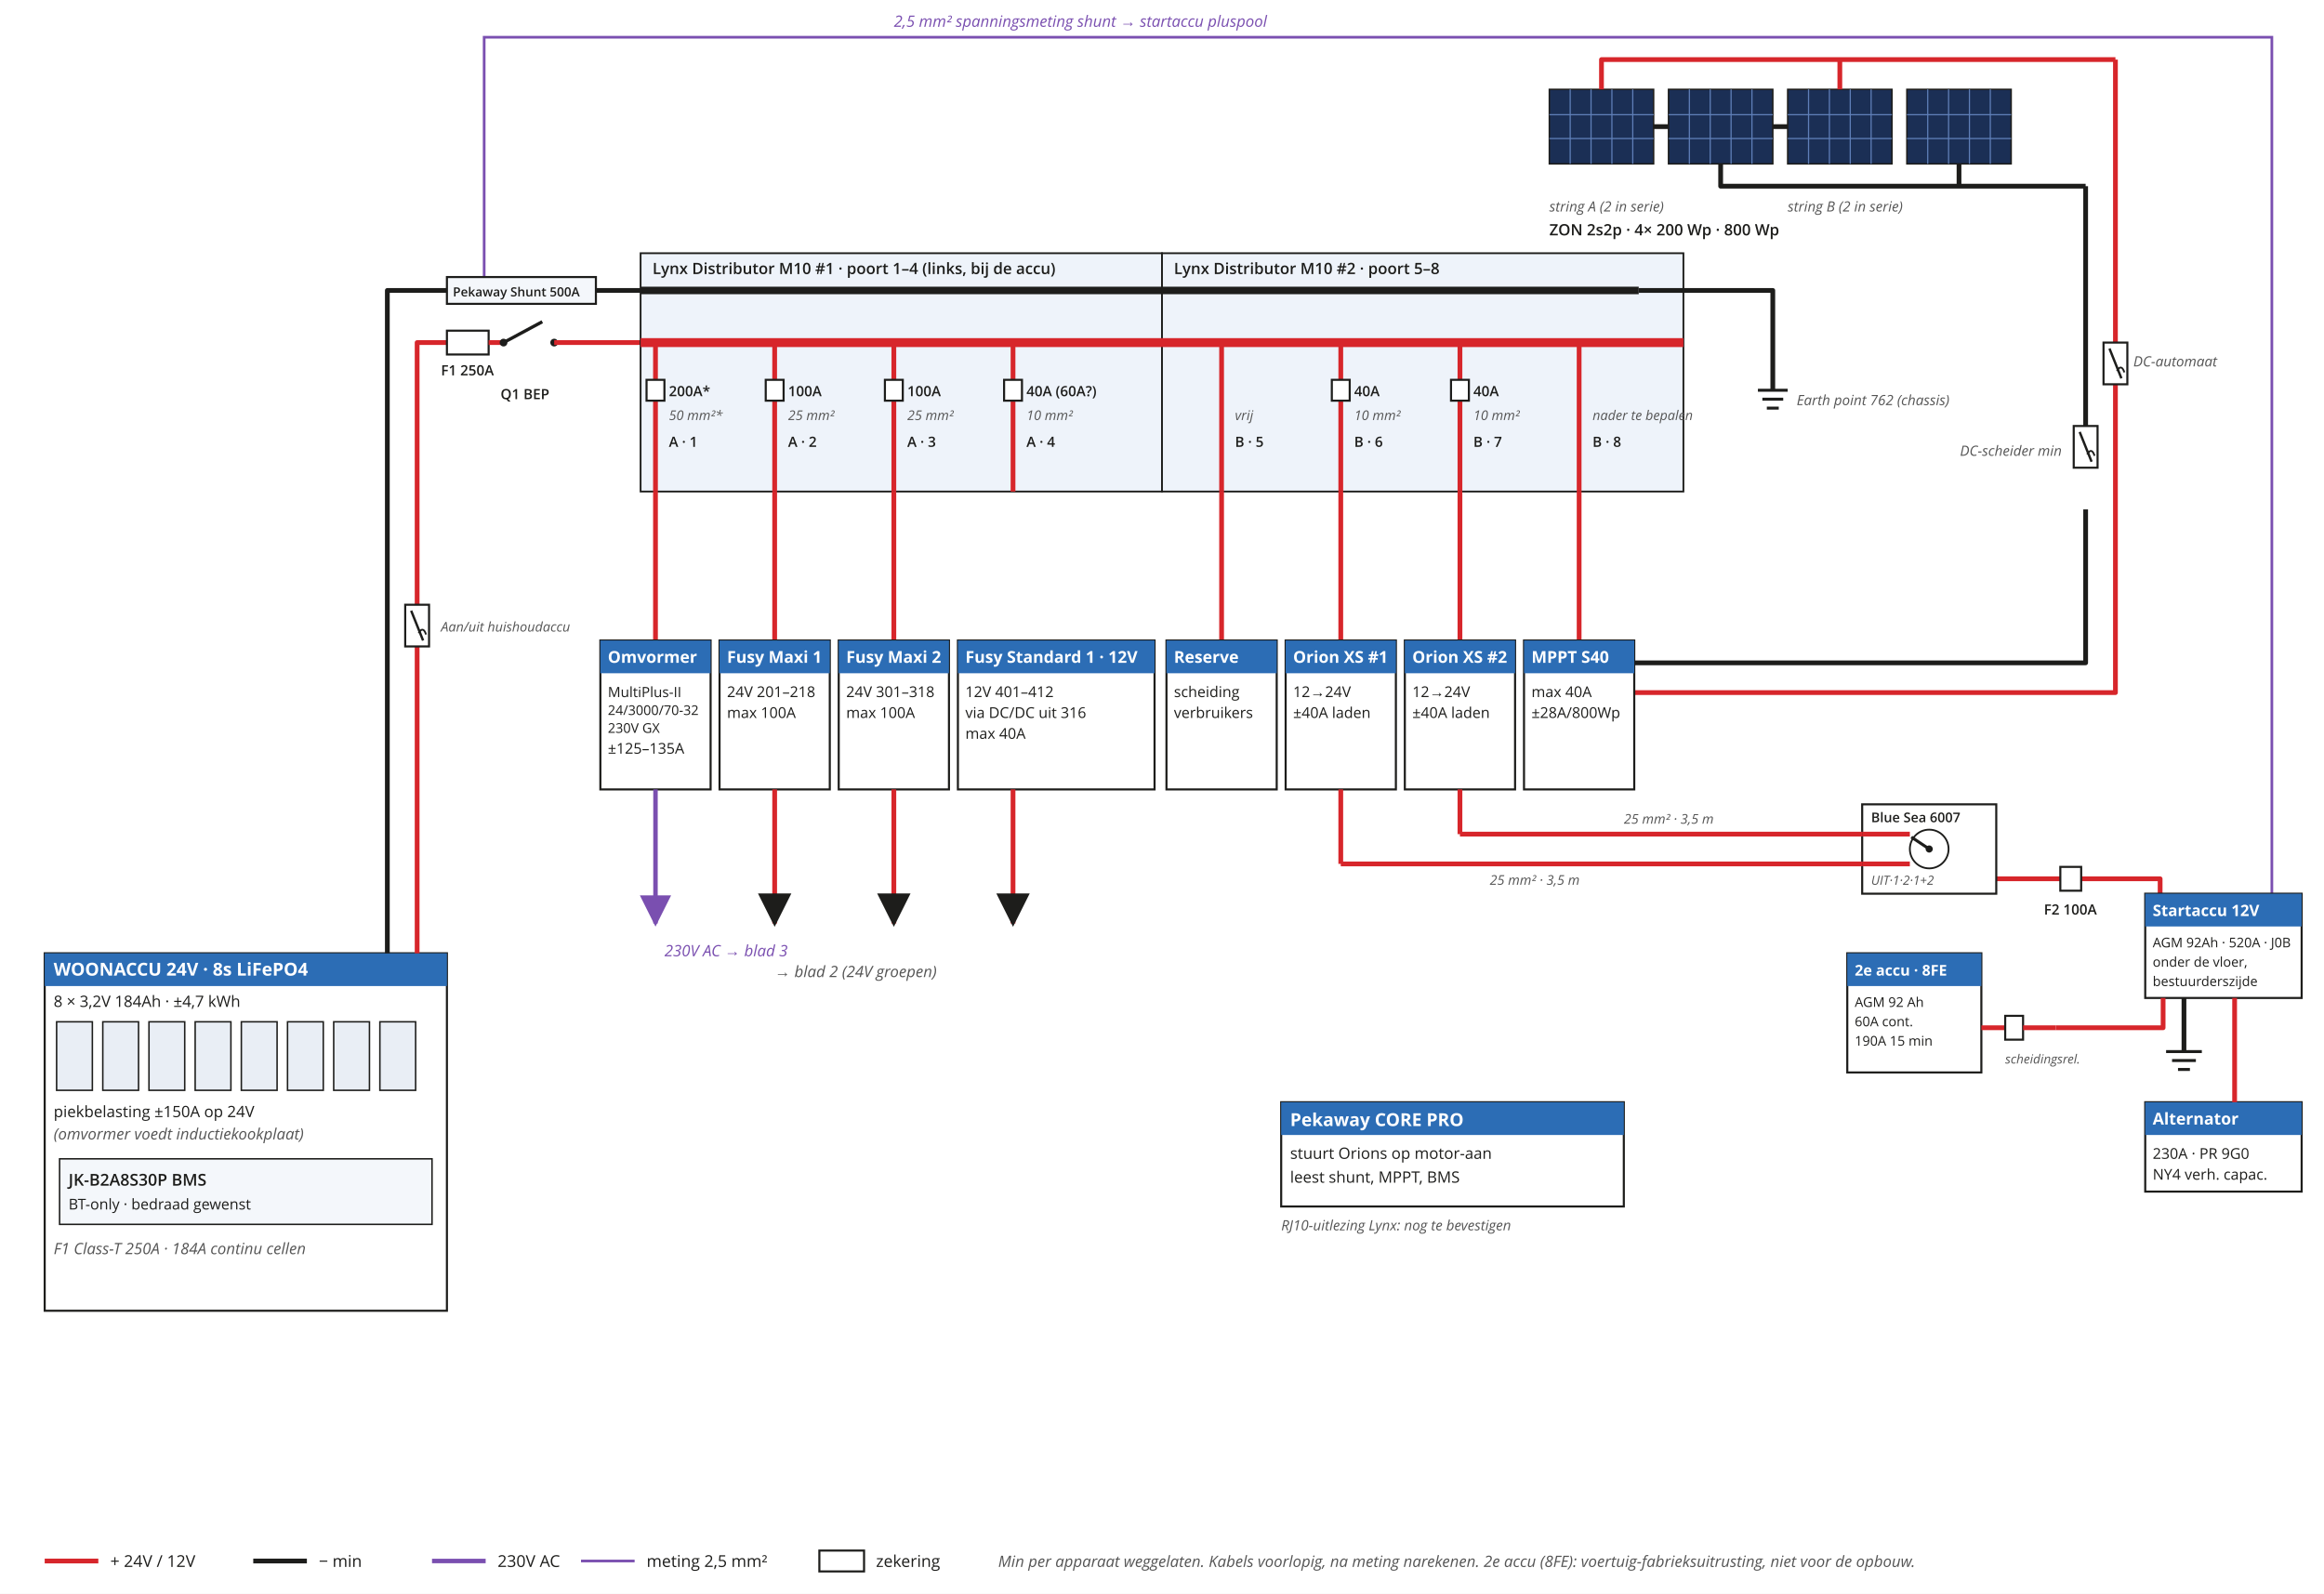
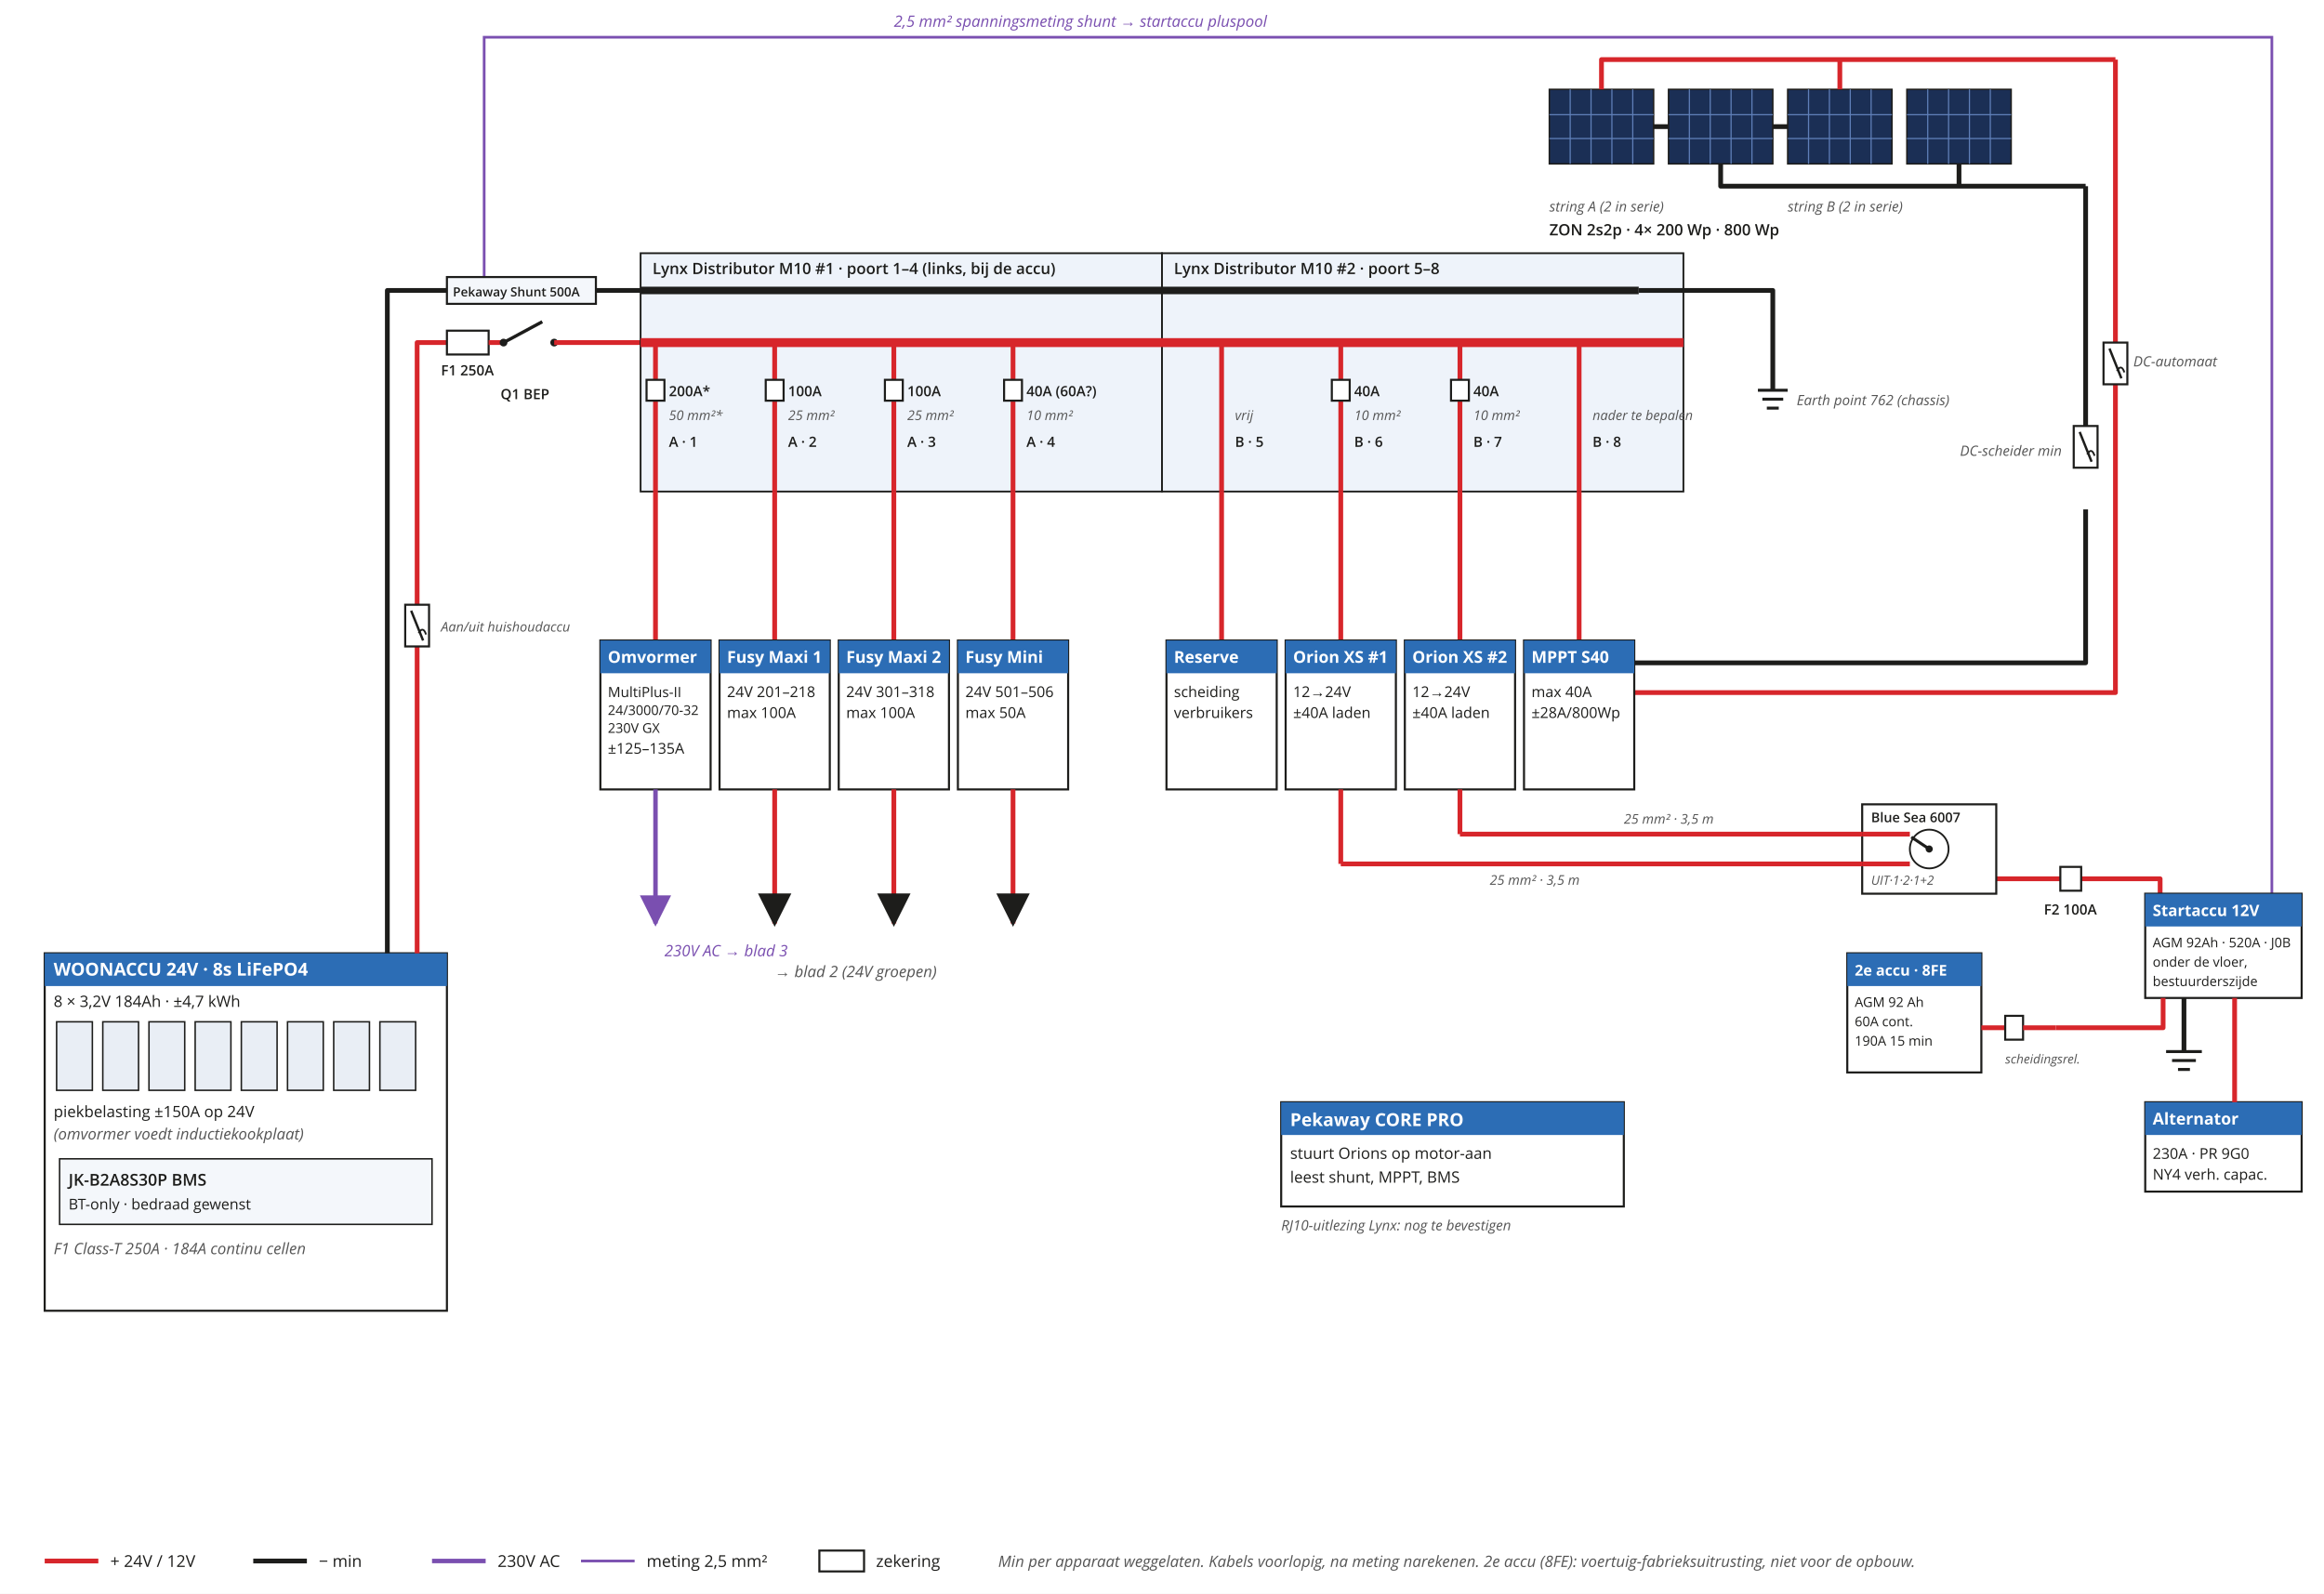
<svg xmlns="http://www.w3.org/2000/svg" viewBox="0 0 1560 1070" role="img" aria-label="Blad 1 energie en laden: woonaccu links onder, Lynx A en B midden met poorten 1 tot 8, zon 2s2p rechtsboven, 12V voertuigdelen rechts.">
  <rect width="100%" height="100%" fill="#fff" />
  <defs>
    <style>.p{stroke:#d7262b;stroke-width:3.2;fill:none;stroke-linejoin:round}
.n{stroke:#1d1d1b;stroke-width:3.2;fill:none;stroke-linejoin:round}
.ac{stroke:#7a4fb0;stroke-width:3;fill:none}
.box{fill:#fff;stroke:#1d1d1b;stroke-width:1.4}
.hd{fill:#2c6db5}
.ht{fill:#fff;font:700 12px 'Open Sans',Arial,sans-serif}
.bt{fill:#1d1d1b;font:400 11px 'Open Sans',Arial,sans-serif}
.lb{fill:#1d1d1b;font:600 11px 'Open Sans',Arial,sans-serif}
.cb{fill:#555;font:italic 400 10.5px 'Open Sans',Arial,sans-serif}
.fz{fill:#fff;stroke:#1d1d1b;stroke-width:1.4}
.fr{fill:#eef3fa;stroke:#1d1d1b;stroke-width:1.2}
.pv{fill:#1b2f55;stroke:#1d1d1b}
</style>
    <marker id="ar" viewBox="0 0 10 10" refX="9" refY="5" markerWidth="7" markerHeight="7" orient="auto-start-reverse">
      <path d="M0 0L10 5L0 10z" fill="#1d1d1b" />
    </marker>
    <marker id="arp" viewBox="0 0 10 10" refX="9" refY="5" markerWidth="7" markerHeight="7" orient="auto-start-reverse">
      <path d="M0 0L10 5L0 10z" fill="#7a4fb0" />
    </marker>
    <g id="pvp">
      <rect width="70" height="50" class="pv" />
      <path d="M0 17H70M0 33H70M14 0V50M28 0V50M42 0V50M56 0V50" stroke="#5f7fb8" stroke-width=".8" />
    </g>
  </defs>
  <use href="#pvp" x="1040" y="60" />
  <use href="#pvp" x="1120" y="60" />
  <use href="#pvp" x="1200" y="60" />
  <use href="#pvp" x="1280" y="60" />
  <path d="M1110 85H1120" class="n" />
  <path d="M1190 85H1200" class="n" />
  <path d="M1075 60V40H1420" class="p" />
  <path d="M1155 110V125H1400" class="n" />
  <path d="M1235 60V40" class="p" />
  <path d="M1315 110V125" class="n" />
  <text x="1040" y="142" class="cb" style="font-size:9.5px">string A (2 in serie)</text>
  <text x="1200" y="142" class="cb" style="font-size:9.5px">string B (2 in serie)</text>
  <text x="1040" y="158" class="lb" style="font-size:10.5px">ZON 2s2p · 4× 200 Wp · 800 Wp</text>
  <path d="M1420 40V465H1097" class="p" />
  <path d="M1400 125V286M1400 342V445H1097" class="n" />
  <rect x="1392" y="286" width="16" height="28" fill="#fff" stroke="#1d1d1b" stroke-width="1.4" />
  <path d="M1396 290L1404 310" stroke="#1d1d1b" stroke-width="1.6" />
  <path d="M1401 305Q1404 300 1406 306" stroke="#1d1d1b" stroke-width="1.2" fill="none" />
  <text x="1384" y="306" class="cb" style="font-size:9.5px" text-anchor="end">DC-scheider min</text>
  <rect x="1412" y="230" width="16" height="28" fill="#fff" stroke="#1d1d1b" stroke-width="1.4" />
  <path d="M1416 234L1424 254" stroke="#1d1d1b" stroke-width="1.6" />
  <path d="M1421 249Q1424 244 1426 250" stroke="#1d1d1b" stroke-width="1.2" fill="none" />
  <text x="1432" y="246" class="cb" style="font-size:9.5px">DC-automaat</text>
  <path d="M325 187V25H1525V600" stroke="#7a4fb0" stroke-width="1.8" fill="none" />
  <text x="600" y="18" class="cb" style="fill:#7a4fb0">2,5 mm² spanningsmeting shunt → startaccu pluspool</text>
  <rect x="30" y="640" width="270" height="240" class="box" />
  <rect x="30" y="640" width="270" height="22" class="hd" />
  <text x="36" y="655" class="ht">WOONACCU 24V · 8s LiFePO4</text>
  <text x="36" y="676" class="bt" style="font-size:10.5px">8 × 3,2V 184Ah · ±4,7 kWh</text>
  <rect x="38" y="686" width="24" height="46" fill="#e9eef5" stroke="#1d1d1b" />
  <rect x="69" y="686" width="24" height="46" fill="#e9eef5" stroke="#1d1d1b" />
  <rect x="100" y="686" width="24" height="46" fill="#e9eef5" stroke="#1d1d1b" />
  <rect x="131" y="686" width="24" height="46" fill="#e9eef5" stroke="#1d1d1b" />
  <rect x="162" y="686" width="24" height="46" fill="#e9eef5" stroke="#1d1d1b" />
  <rect x="193" y="686" width="24" height="46" fill="#e9eef5" stroke="#1d1d1b" />
  <rect x="224" y="686" width="24" height="46" fill="#e9eef5" stroke="#1d1d1b" />
  <rect x="255" y="686" width="24" height="46" fill="#e9eef5" stroke="#1d1d1b" />
  <text x="36" y="750" class="bt" style="font-size:10.5px">piekbelasting ±150A op 24V</text>
  <text x="36" y="765" class="cb">(omvormer voedt inductiekookplaat)</text>
  <rect x="40" y="778" width="250" height="44" fill="#f4f7fb" stroke="#1d1d1b" />
  <text x="46" y="796" class="lb">JK-B2A8S30P BMS</text>
  <text x="46" y="812" class="bt" style="font-size:10px">BT-only · bedraad gewenst</text>
  <text x="36" y="842" class="cb">F1 Class-T 250A · 184A continu cellen</text>
  <path d="M260 640V195H300" class="n" />
  <path d="M280 640V434M280 406V230H300" class="p" />
  <rect x="272" y="406" width="16" height="28" fill="#fff" stroke="#1d1d1b" stroke-width="1.4" />
  <path d="M276 410L284 430" stroke="#1d1d1b" stroke-width="1.6" />
  <path d="M281 425Q284 420 286 426" stroke="#1d1d1b" stroke-width="1.2" fill="none" />
  <text x="296" y="424" class="cb" style="font-size:9px">Aan/uit huishoudaccu</text>
  <path d="M400 195H430" class="n" />
  <rect x="300" y="186" width="100" height="18" class="box" style="fill:#f4f7fb" />
  <text x="304" y="199" class="lb" style="font-size:8.5px">Pekaway Shunt 500A</text>
  <rect x="300" y="222" width="28" height="16" class="fz" />
  <text x="296" y="252" class="lb" style="font-size:9.5px">F1 250A</text>
  <path d="M328 230H338" class="p" />
  <circle cx="338" cy="230" r="2.6" fill="#1d1d1b" />
  <circle cx="372" cy="230" r="2.6" fill="#1d1d1b" />
  <path d="M338 230L364 216" stroke="#1d1d1b" stroke-width="2.2" />
  <path d="M372 230H430" class="p" />
  <text x="336" y="268" class="lb" style="font-size:9.5px">Q1 BEP</text>
  <rect x="430" y="170" width="350" height="160" class="fr" />
  <text x="438" y="184" class="lb" style="font-size:10.5px">Lynx Distributor M10 #1 · poort 1–4 (links, bij de accu)</text>
  <rect x="780" y="170" width="350" height="160" class="fr" />
  <text x="788" y="184" class="lb" style="font-size:10.5px">Lynx Distributor M10 #2 · poort 5–8</text>
  <path d="M430 195H1100" class="n" style="stroke-width:5" />
  <path d="M430 230H1130" class="p" style="stroke-width:6" />
  <path d="M1100 195H1190V262" class="n" />
  <path d="M1180 262H1200M1183 268H1197M1186 274H1194" stroke="#1d1d1b" stroke-width="2" />
  <text x="1206" y="272" class="cb" style="font-size:9.5px">Earth point 762 (chassis)</text>
  <path d="M440 230V330" class="p" />
  <rect x="434" y="255" width="12" height="14" class="fz" />
  <text x="449" y="266" class="lb" style="font-size:9.5px">200A*</text>
  <text x="449" y="282" class="cb" style="font-size:9px">50 mm²*</text>
  <text x="449" y="300" class="lb" style="font-size:9.5px">A · 1</text>
  <path d="M440 330V430" class="p" />
  <path d="M520 230V330" class="p" />
  <rect x="514" y="255" width="12" height="14" class="fz" />
  <text x="529" y="266" class="lb" style="font-size:9.5px">100A</text>
  <text x="529" y="282" class="cb" style="font-size:9px">25 mm²</text>
  <text x="529" y="300" class="lb" style="font-size:9.5px">A · 2</text>
  <path d="M520 330V430" class="p" />
  <path d="M600 230V330" class="p" />
  <rect x="594" y="255" width="12" height="14" class="fz" />
  <text x="609" y="266" class="lb" style="font-size:9.5px">100A</text>
  <text x="609" y="282" class="cb" style="font-size:9px">25 mm²</text>
  <text x="609" y="300" class="lb" style="font-size:9.5px">A · 3</text>
  <path d="M600 330V430" class="p" />
  <path d="M680 230V330" class="p" />
  <rect x="674" y="255" width="12" height="14" class="fz" />
  <text x="689" y="266" class="lb" style="font-size:9.5px">40A (60A?)</text>
  <text x="689" y="282" class="cb" style="font-size:9px">10 mm²</text>
  <text x="689" y="300" class="lb" style="font-size:9.5px">A · 4</text>
+   <path d="M680 330V430" class="p" />
  <path d="M820 230V330" class="p" />
  <text x="829" y="282" class="cb" style="font-size:9px">vrij</text>
  <text x="829" y="300" class="lb" style="font-size:9.5px">B · 5</text>
  <path d="M820 330V430" class="p" />
  <path d="M900 230V330" class="p" />
  <rect x="894" y="255" width="12" height="14" class="fz" />
  <text x="909" y="266" class="lb" style="font-size:9.5px">40A</text>
  <text x="909" y="282" class="cb" style="font-size:9px">10 mm²</text>
  <text x="909" y="300" class="lb" style="font-size:9.5px">B · 6</text>
  <path d="M900 330V430" class="p" />
  <path d="M980 230V330" class="p" />
  <rect x="974" y="255" width="12" height="14" class="fz" />
  <text x="989" y="266" class="lb" style="font-size:9.5px">40A</text>
  <text x="989" y="282" class="cb" style="font-size:9px">10 mm²</text>
  <text x="989" y="300" class="lb" style="font-size:9.5px">B · 7</text>
  <path d="M980 330V430" class="p" />
  <path d="M1060 230V330" class="p" />
  <text x="1069" y="282" class="cb" style="font-size:9px">nader te bepalen</text>
  <text x="1069" y="300" class="lb" style="font-size:9.5px">B · 8</text>
  <path d="M1060 330V430" class="p" />
  <rect x="403" y="430" width="74" height="100" class="box" />
  <rect x="403" y="430" width="74" height="22" class="hd" />
  <text x="408" y="445" class="ht" style="font-size:11px">Omvormer</text>
  <text x="408" y="468" class="bt" style="font-size:9.5px">MultiPlus-II</text>
  <text x="408" y="480" class="bt" style="font-size:9px">24/3000/70-32</text>
  <text x="408" y="492" class="bt" style="font-size:9px">230V GX</text>
  <text x="408" y="506" class="bt" style="font-size:10px">±125–135A</text>
  <rect x="483" y="430" width="74" height="100" class="box" />
  <rect x="483" y="430" width="74" height="22" class="hd" />
  <text x="488" y="445" class="ht" style="font-size:11px">Fusy Maxi 1</text>
  <text x="488" y="468" class="bt" style="font-size:10px">24V 201–218</text>
  <text x="488" y="482" class="bt" style="font-size:10px">max 100A</text>
  <rect x="563" y="430" width="74" height="100" class="box" />
  <rect x="563" y="430" width="74" height="22" class="hd" />
  <text x="568" y="445" class="ht" style="font-size:11px">Fusy Maxi 2</text>
  <text x="568" y="468" class="bt" style="font-size:10px">24V 301–318</text>
  <text x="568" y="482" class="bt" style="font-size:10px">max 100A</text>
-   <rect x="643" y="430" width="132" height="100" class="box" />
-   <rect x="643" y="430" width="132" height="22" class="hd" />
-   <text x="648" y="445" class="ht" style="font-size:11px">Fusy Standard 1 · 12V</text>
-   <text x="648" y="468" class="bt" style="font-size:10px">12V 401–412</text>
-   <text x="648" y="482" class="bt" style="font-size:10px">via DC/DC uit 316</text>
-   <text x="648" y="496" class="bt" style="font-size:10px">max 40A</text>
+   <rect x="643" y="430" width="74" height="100" class="box" />
+   <rect x="643" y="430" width="74" height="22" class="hd" />
+   <text x="648" y="445" class="ht" style="font-size:11px">Fusy Mini</text>
+   <text x="648" y="468" class="bt" style="font-size:10px">24V 501–506</text>
+   <text x="648" y="482" class="bt" style="font-size:10px">max 50A</text>
  <rect x="783" y="430" width="74" height="100" class="box" />
  <rect x="783" y="430" width="74" height="22" class="hd" />
  <text x="788" y="445" class="ht" style="font-size:11px">Reserve</text>
  <text x="788" y="468" class="bt" style="font-size:10px">scheiding</text>
  <text x="788" y="482" class="bt" style="font-size:10px">verbruikers</text>
  <rect x="863" y="430" width="74" height="100" class="box" />
  <rect x="863" y="430" width="74" height="22" class="hd" />
  <text x="868" y="445" class="ht" style="font-size:11px">Orion XS #1</text>
  <text x="868" y="468" class="bt" style="font-size:10px">12→24V</text>
  <text x="868" y="482" class="bt" style="font-size:10px">±40A laden</text>
  <rect x="943" y="430" width="74" height="100" class="box" />
  <rect x="943" y="430" width="74" height="22" class="hd" />
  <text x="948" y="445" class="ht" style="font-size:11px">Orion XS #2</text>
  <text x="948" y="468" class="bt" style="font-size:10px">12→24V</text>
  <text x="948" y="482" class="bt" style="font-size:10px">±40A laden</text>
  <rect x="1023" y="430" width="74" height="100" class="box" />
  <rect x="1023" y="430" width="74" height="22" class="hd" />
  <text x="1028" y="445" class="ht" style="font-size:11px">MPPT S40</text>
  <text x="1028" y="468" class="bt" style="font-size:10px">max 40A</text>
  <text x="1028" y="482" class="bt" style="font-size:10px">±28A/800Wp</text>
  <path d="M440 530V620" class="ac" marker-end="url(#arp)" />
  <text x="446" y="642" class="cb" style="fill:#7a4fb0">230V AC → blad 3</text>
  <path d="M520 530V620" class="p" marker-end="url(#ar)" />
  <path d="M600 530V620" class="p" marker-end="url(#ar)" />
  <path d="M680 530V620" class="p" marker-end="url(#ar)" />
  <text x="520" y="656" class="cb">→ blad 2 (24V groepen)</text>
  <path d="M1450 600V590H1340" class="p" />
  <rect x="1383" y="582" width="14" height="16" class="fz" />
  <text x="1372" y="614" class="lb" style="font-size:9.5px">F2 100A</text>
  <rect x="1250" y="540" width="90" height="60" class="box" />
  <circle cx="1295" cy="570" r="13" fill="#fff" stroke="#1d1d1b" stroke-width="1.2" />
  <circle cx="1295" cy="570" r="2.4" fill="#1d1d1b" />
  <path d="M1295 570L1283 562" stroke="#1d1d1b" stroke-width="2" />
  <text x="1256" y="552" class="lb" style="font-size:9px">Blue Sea 6007</text>
  <text x="1256" y="594" class="cb" style="font-size:8.5px">UIT·1·2·1+2</text>
  <path d="M1250 560H1282" class="p" />
  <path d="M1250 580H1282" class="p" />
  <path d="M980 560V530" class="p" />
  <path d="M980 560H1250" class="p" />
  <path d="M900 580V530" class="p" />
  <path d="M900 580H1250" class="p" />
  <text x="1090" y="553" class="cb" style="font-size:9px">25 mm² · 3,5 m</text>
  <text x="1000" y="594" class="cb" style="font-size:9px">25 mm² · 3,5 m</text>
  <rect x="1440" y="600" width="105" height="70" class="box" />
  <rect x="1440" y="600" width="105" height="22" class="hd" />
  <text x="1445" y="615" class="ht" style="font-size:10.5px">Startaccu 12V</text>
  <text x="1445" y="636" class="bt" style="font-size:9px">AGM 92Ah · 520A · J0B</text>
  <text x="1445" y="649" class="bt" style="font-size:9px">onder de vloer,</text>
  <text x="1445" y="662" class="bt" style="font-size:9px">bestuurderszijde</text>
  <rect x="1240" y="640" width="90" height="80" class="box" />
  <rect x="1240" y="640" width="90" height="22" class="hd" />
  <text x="1245" y="655" class="ht" style="font-size:10px">2e accu · 8FE</text>
  <text x="1245" y="676" class="bt" style="font-size:9px">AGM 92 Ah</text>
  <text x="1245" y="689" class="bt" style="font-size:9px">60A cont.</text>
  <text x="1245" y="702" class="bt" style="font-size:9px">190A 15 min</text>
  <path d="M1330 690H1346" class="p" />
  <rect x="1346" y="682" width="12" height="16" class="fz" />
  <path d="M1358 690H1380" class="p" />
  <text x="1346" y="714" class="cb" style="font-size:8.5px">scheidingsrel.</text>
  <path d="M1380 690H1452V670" class="p" />
  <path d="M1466 670V706" class="n" />
  <path d="M1454 706H1478M1458 712H1474M1462 718H1470" stroke="#1d1d1b" stroke-width="2" />
  <rect x="1440" y="740" width="105" height="60" class="box" />
  <rect x="1440" y="740" width="105" height="22" class="hd" />
  <text x="1445" y="755" class="ht" style="font-size:11px">Alternator</text>
  <text x="1445" y="778" class="bt" style="font-size:10px">230A · PR 9G0</text>
  <text x="1445" y="792" class="bt" style="font-size:10px">NY4 verh. capac.</text>
  <path d="M1500 740V670" class="p" />
  <rect x="860" y="740" width="230" height="70" class="box" />
  <rect x="860" y="740" width="230" height="22" class="hd" />
  <text x="866" y="756" class="ht">Pekaway CORE PRO</text>
  <text x="866" y="778" class="bt" style="font-size:10.5px">stuurt Orions op motor-aan</text>
  <text x="866" y="794" class="bt" style="font-size:10.5px">leest shunt, MPPT, BMS</text>
  <text x="860" y="826" class="cb" style="font-size:9.5px">RJ10-uitlezing Lynx: nog te bevestigen</text>
  <g transform="translate(30,1040)">
    <path d="M0 8H36" class="p" />
    <text x="44" y="12" class="bt">+ 24V / 12V</text>
    <path d="M140 8H176" class="n" />
    <text x="184" y="12" class="bt">− min</text>
    <path d="M260 8H296" class="ac" />
    <text x="304" y="12" class="bt">230V AC</text>
    <path d="M360 8H396" stroke="#7a4fb0" stroke-width="1.8" />
    <text x="404" y="12" class="bt">meting 2,5 mm²</text>
    <rect x="520" y="1" width="30" height="14" class="fz" />
    <text x="558" y="12" class="bt">zekering</text>
    <text x="640" y="12" class="cb">Min per apparaat weggelaten. Kabels voorlopig, na meting narekenen. 2e accu (8FE): voertuig-fabrieksuitrusting, niet voor de opbouw.</text>
  </g>
</svg>
